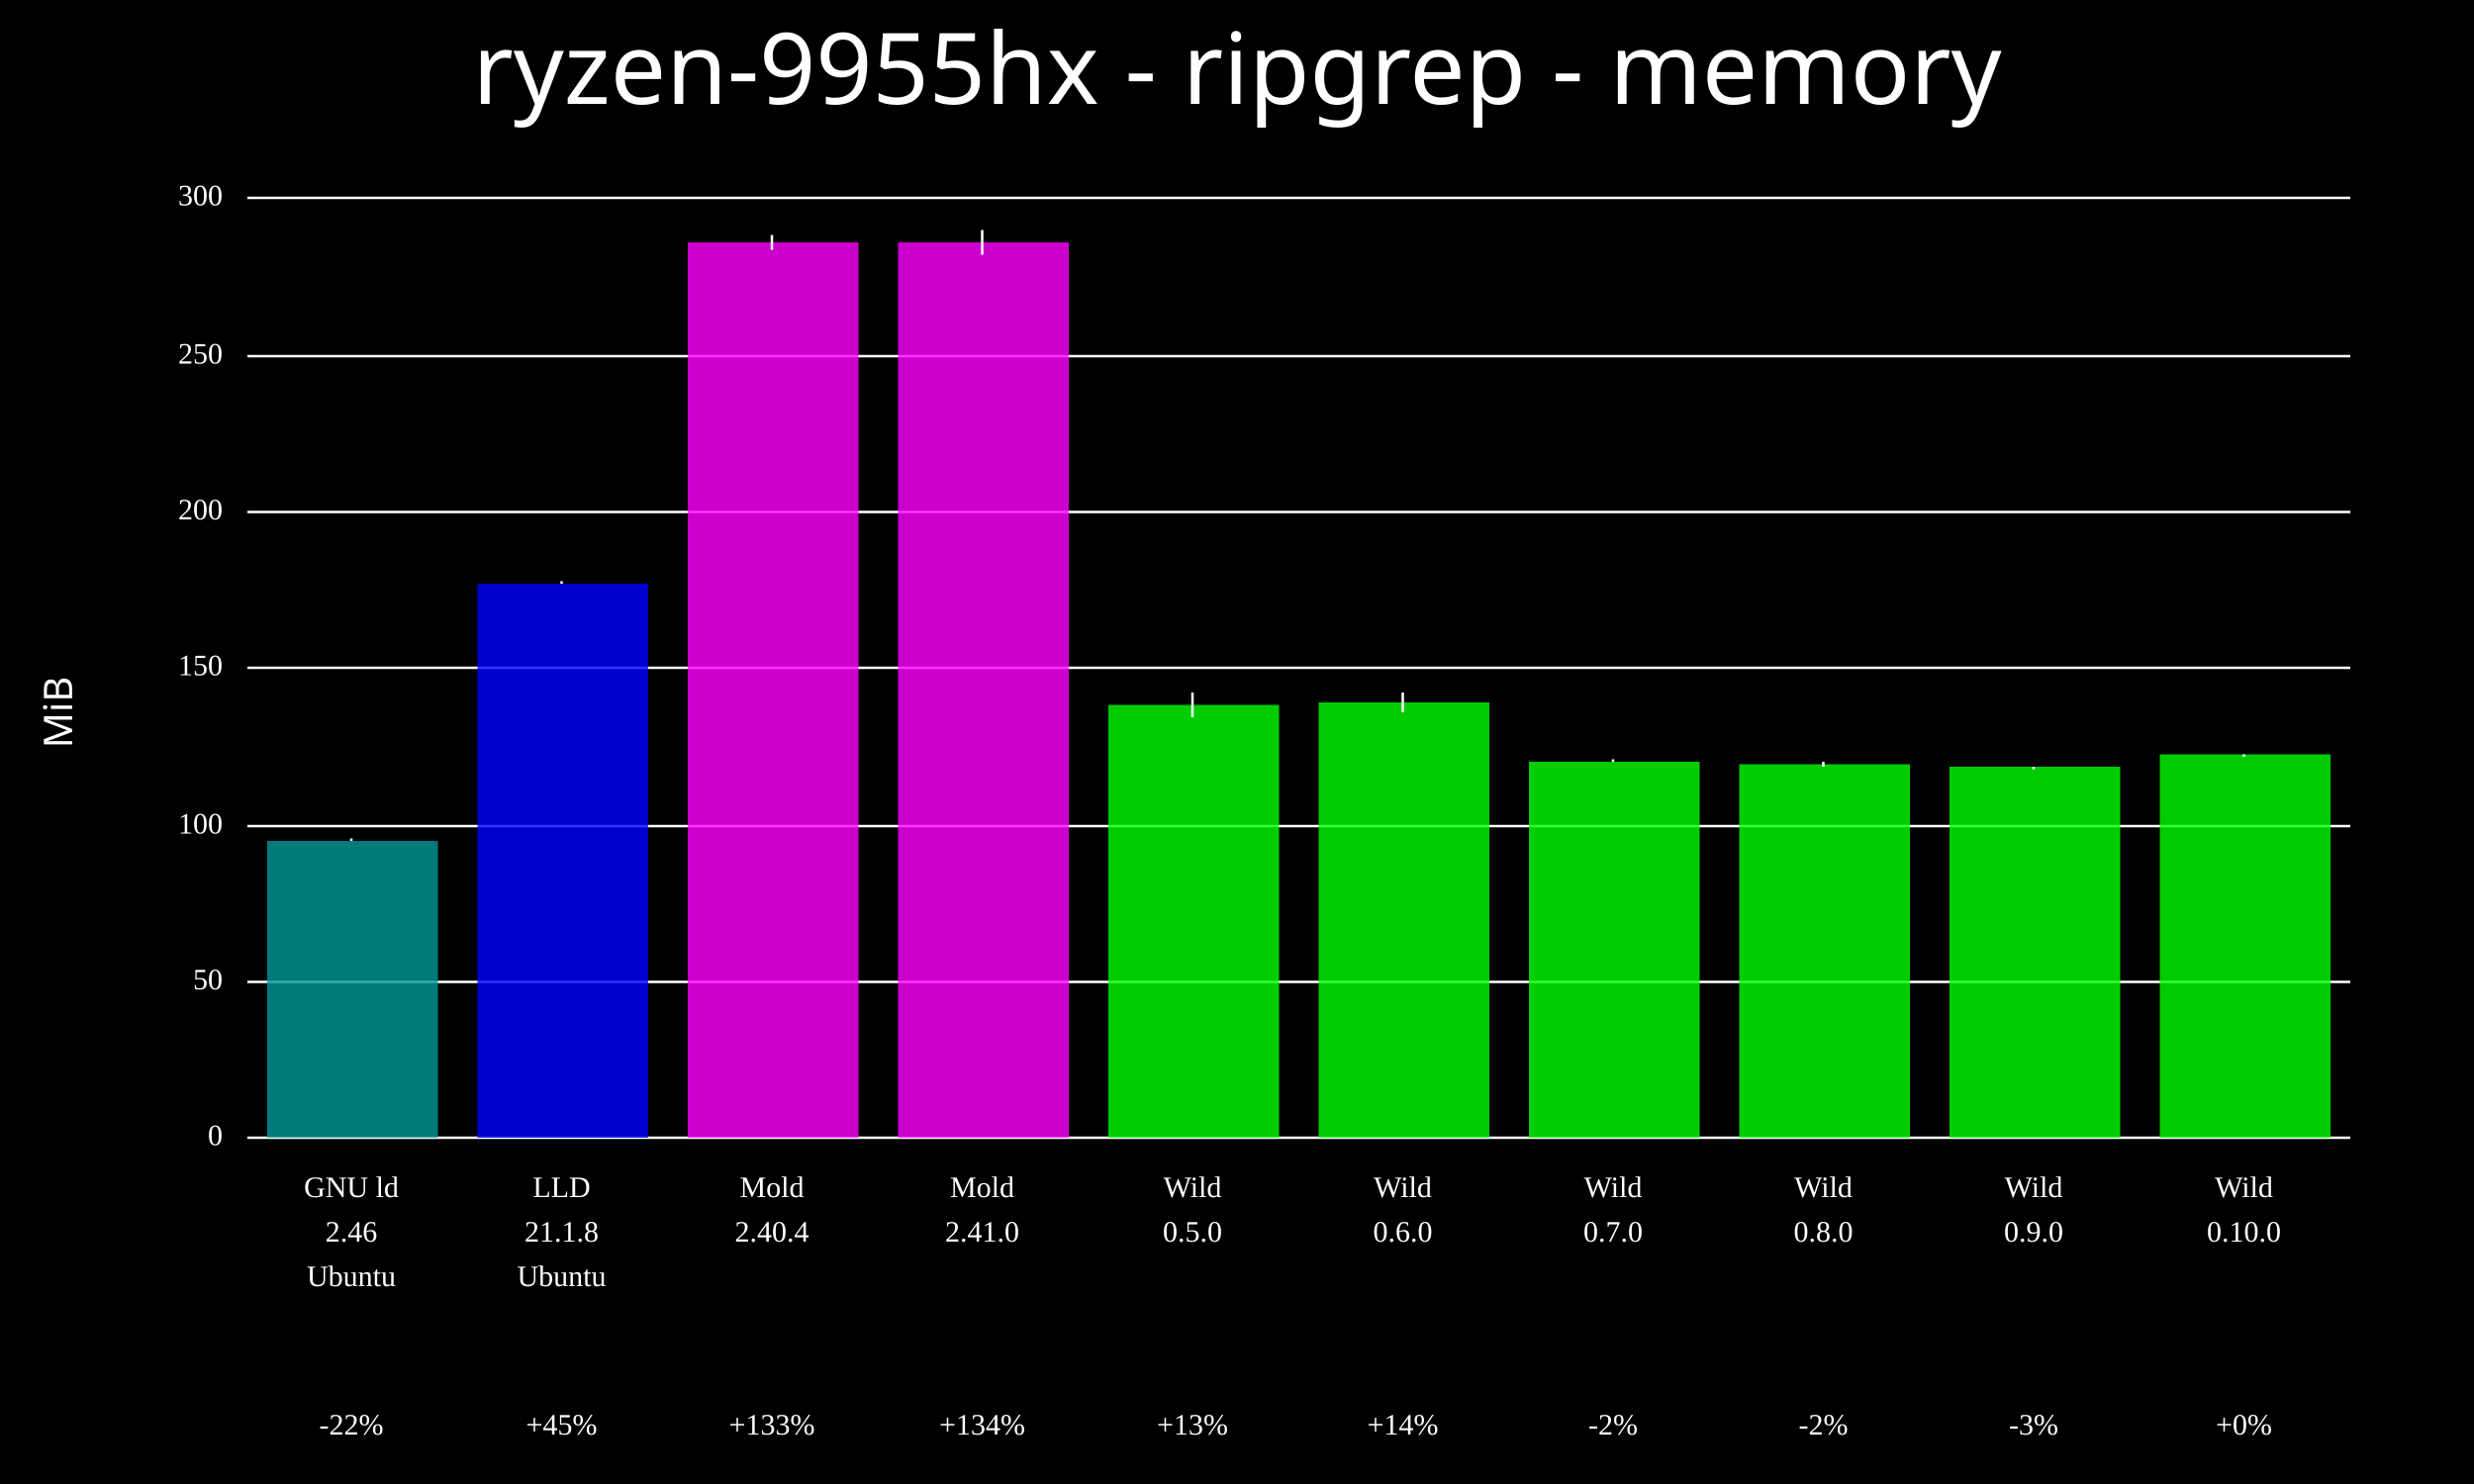
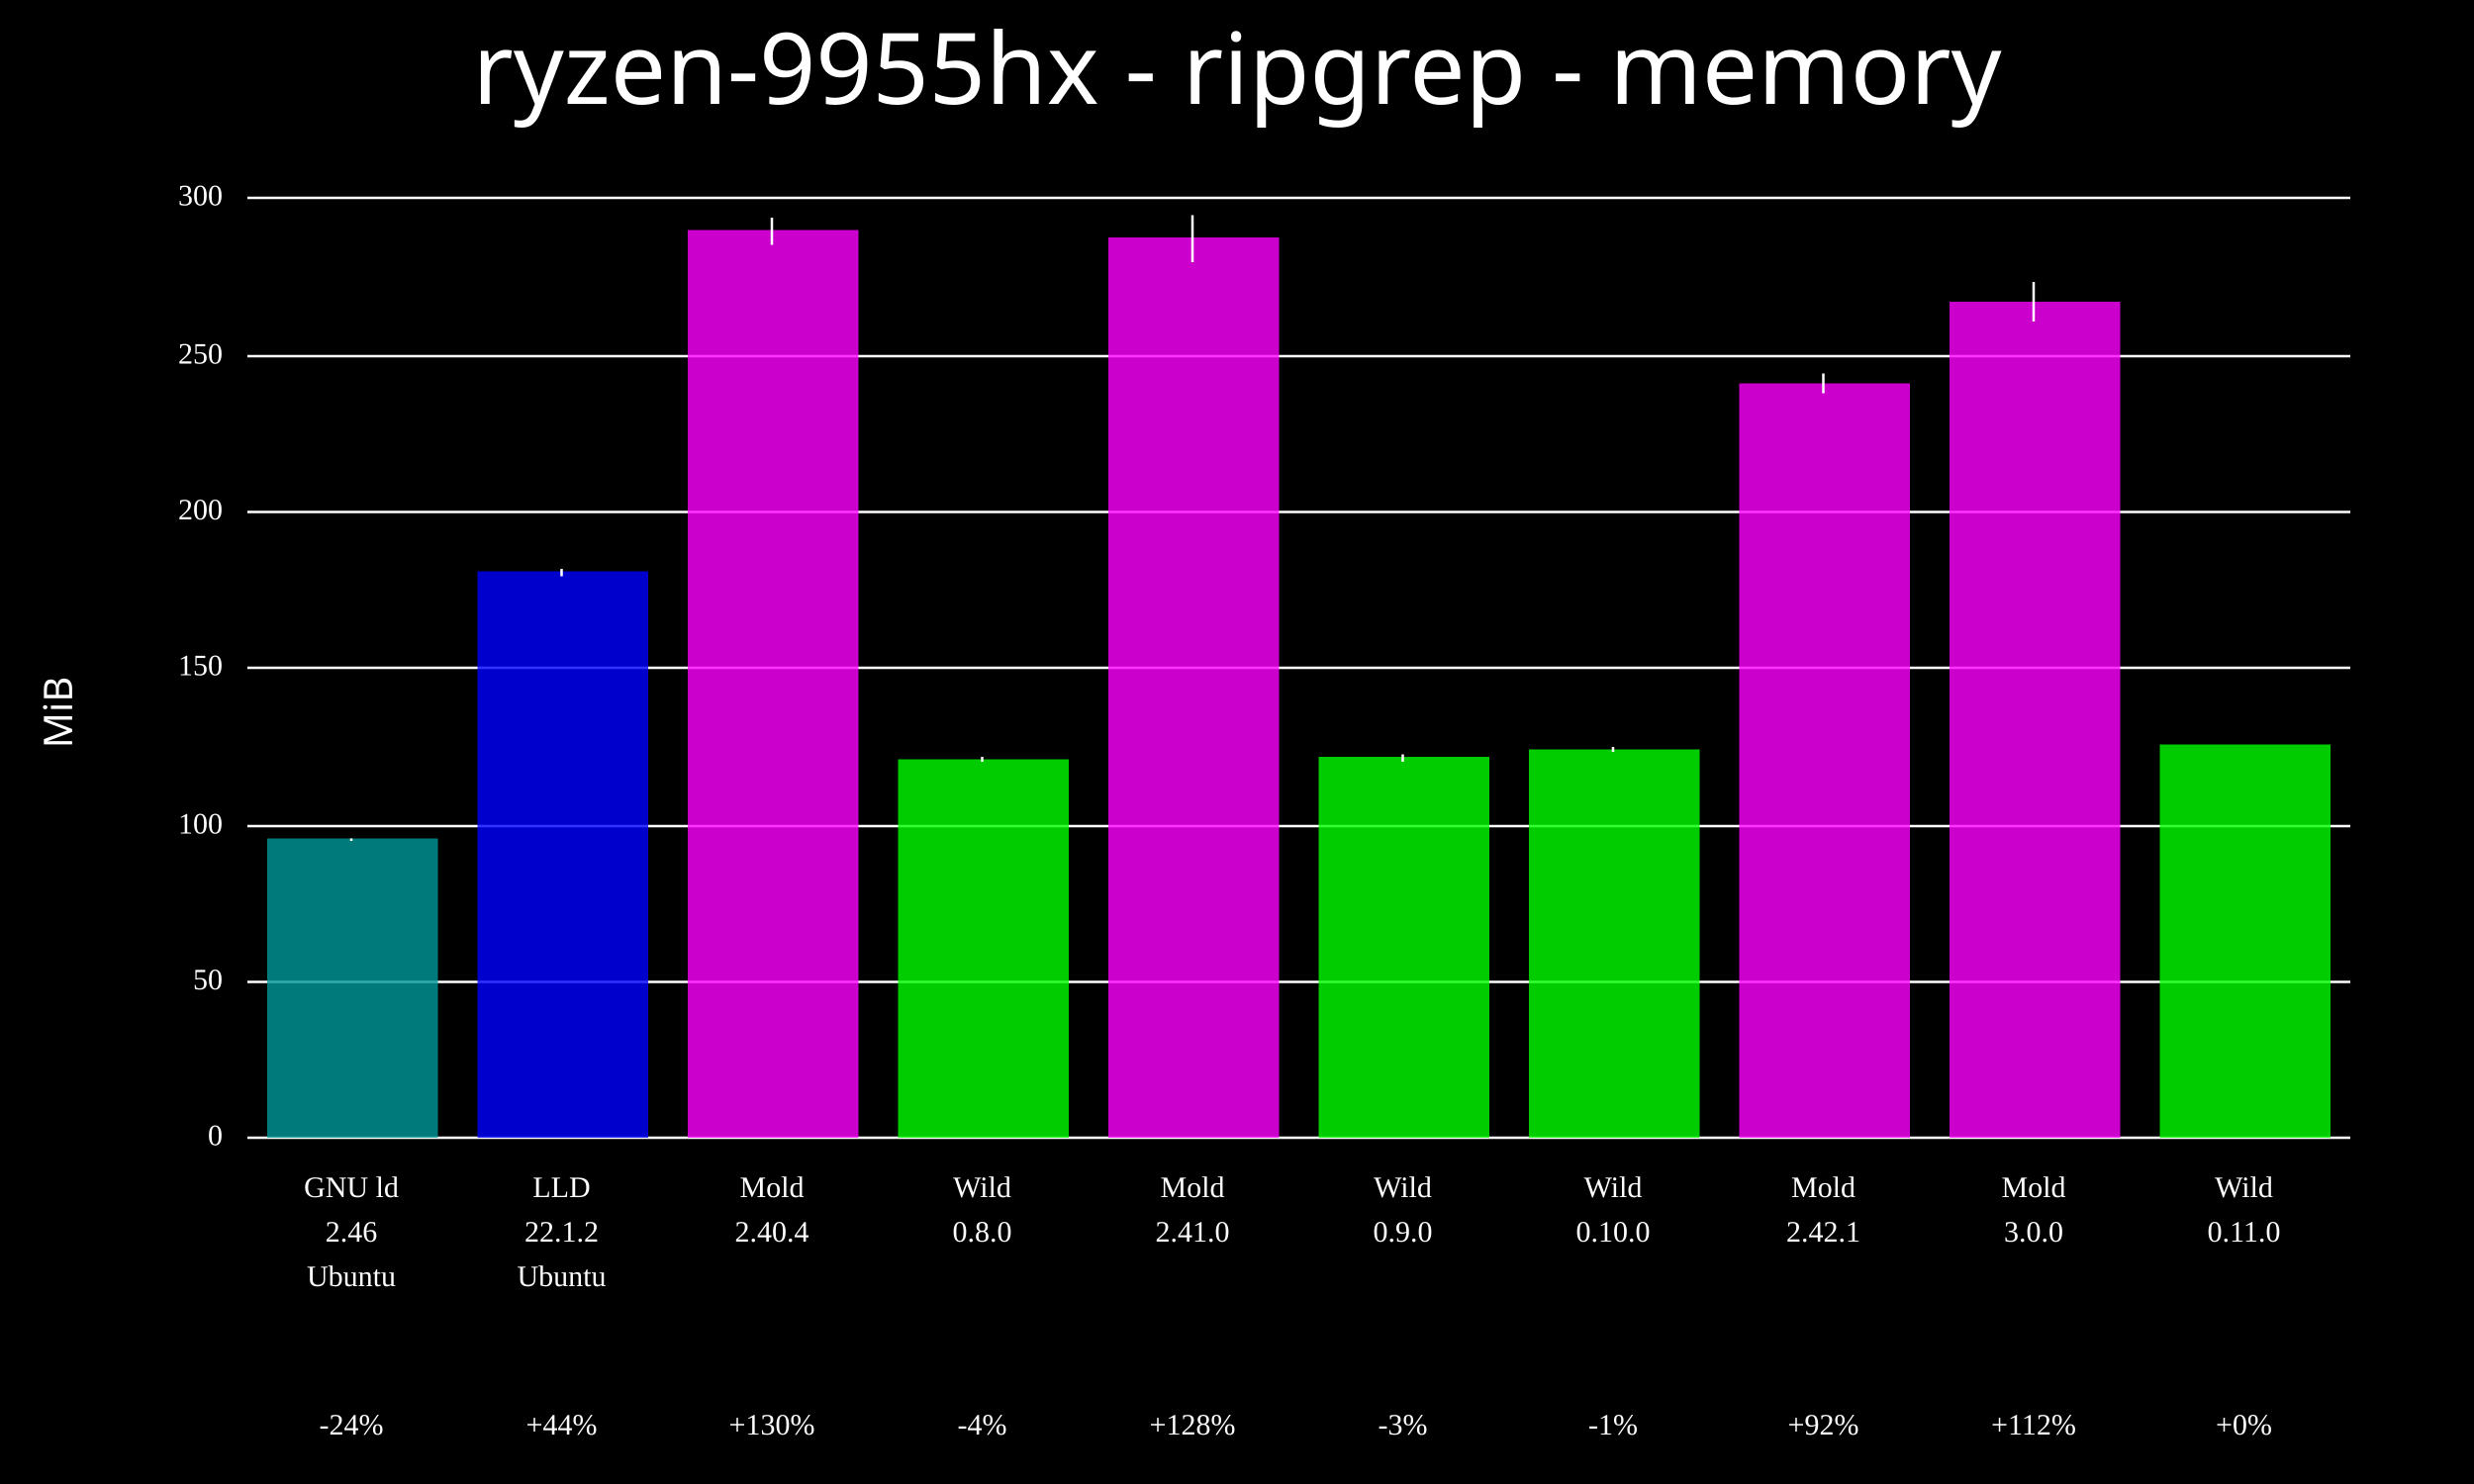
<svg xmlns="http://www.w3.org/2000/svg" width="1000" height="600" viewBox="0 0 1000 600">
  <rect x="0" y="0" width="1000" height="600" fill="#000000" />
  <text x="500" y="10" dy="0.8em" text-anchor="middle" font-family="sans-serif" font-size="40" fill="#FFFFFF">
ryzen-9955hx - ripgrep - memory</text>
  <text x="5" y="300" dy="0.76em" text-anchor="middle" font-family="sans-serif" font-size="16" fill="#FFFFFF" transform="rotate(270, 5, 288)">MiB</text>
  <line x1="100" y1="460" x2="950" y2="460" stroke="#FFFFFF" />
  <text x="90" y="460" dy="0.5ex" text-anchor="end" fill="#FFFFFF">0</text>
  <line x1="100" y1="397" x2="950" y2="397" stroke="#FFFFFF" />
  <text x="90" y="397" dy="0.5ex" text-anchor="end" fill="#FFFFFF">50</text>
  <line x1="100" y1="334" x2="950" y2="334" stroke="#FFFFFF" />
  <text x="90" y="334" dy="0.5ex" text-anchor="end" fill="#FFFFFF">100</text>
  <line x1="100" y1="270" x2="950" y2="270" stroke="#FFFFFF" />
  <text x="90" y="270" dy="0.5ex" text-anchor="end" fill="#FFFFFF">150</text>
  <line x1="100" y1="207" x2="950" y2="207" stroke="#FFFFFF" />
  <text x="90" y="207" dy="0.5ex" text-anchor="end" fill="#FFFFFF">200</text>
  <line x1="100" y1="144" x2="950" y2="144" stroke="#FFFFFF" />
  <text x="90" y="144" dy="0.5ex" text-anchor="end" fill="#FFFFFF">250</text>
  <line x1="100" y1="80" x2="950" y2="80" stroke="#FFFFFF" />
  <text x="90" y="80" dy="0.5ex" text-anchor="end" fill="#FFFFFF">300</text>
-   <rect fill="#009999" opacity="0.8" x="108" y="340" width="69" height="120" />
+   <rect fill="#009999" opacity="0.8" x="108" y="339" width="69" height="121" />
  <line stroke="#FFFFFF" x1="142" y1="339" x2="142" y2="340" />
  <text x="142" y="484" fill="#FFFFFF" text-anchor="middle">GNU ld</text>
  <text x="142" y="502" fill="#FFFFFF" text-anchor="middle">2.46</text>
  <text x="142" y="520" fill="#FFFFFF" text-anchor="middle">Ubuntu</text>
-   <text x="142" y="580" fill="#FFFFFF" text-anchor="middle">-22%</text>
-   <rect fill="#0000FF" opacity="0.8" x="193" y="236" width="69" height="224" />
-   <line stroke="#FFFFFF" x1="227" y1="235" x2="227" y2="236" />
+   <text x="142" y="580" fill="#FFFFFF" text-anchor="middle">-24%</text>
+   <rect fill="#0000FF" opacity="0.8" x="193" y="231" width="69" height="229" />
+   <line stroke="#FFFFFF" x1="227" y1="230" x2="227" y2="233" />
  <text x="227" y="484" fill="#FFFFFF" text-anchor="middle">LLD</text>
-   <text x="227" y="502" fill="#FFFFFF" text-anchor="middle">21.1.8</text>
+   <text x="227" y="502" fill="#FFFFFF" text-anchor="middle">22.1.2</text>
  <text x="227" y="520" fill="#FFFFFF" text-anchor="middle">Ubuntu</text>
-   <text x="227" y="580" fill="#FFFFFF" text-anchor="middle">+45%</text>
-   <rect fill="#FF00FF" opacity="0.8" x="278" y="98" width="69" height="362" />
-   <line stroke="#FFFFFF" x1="312" y1="95" x2="312" y2="101" />
+   <text x="227" y="580" fill="#FFFFFF" text-anchor="middle">+44%</text>
+   <rect fill="#FF00FF" opacity="0.8" x="278" y="93" width="69" height="367" />
+   <line stroke="#FFFFFF" x1="312" y1="88" x2="312" y2="99" />
  <text x="312" y="484" fill="#FFFFFF" text-anchor="middle">Mold</text>
  <text x="312" y="502" fill="#FFFFFF" text-anchor="middle">2.40.4</text>
-   <text x="312" y="580" fill="#FFFFFF" text-anchor="middle">+133%</text>
-   <rect fill="#FF00FF" opacity="0.8" x="363" y="98" width="69" height="362" />
-   <line stroke="#FFFFFF" x1="397" y1="93" x2="397" y2="103" />
-   <text x="397" y="484" fill="#FFFFFF" text-anchor="middle">Mold</text>
-   <text x="397" y="502" fill="#FFFFFF" text-anchor="middle">2.41.0</text>
-   <text x="397" y="580" fill="#FFFFFF" text-anchor="middle">+134%</text>
-   <rect fill="#00FF00" opacity="0.8" x="448" y="285" width="69" height="175" />
-   <line stroke="#FFFFFF" x1="482" y1="280" x2="482" y2="290" />
-   <text x="482" y="484" fill="#FFFFFF" text-anchor="middle">Wild</text>
-   <text x="482" y="502" fill="#FFFFFF" text-anchor="middle">0.5.0</text>
-   <text x="482" y="580" fill="#FFFFFF" text-anchor="middle">+13%</text>
-   <rect fill="#00FF00" opacity="0.8" x="533" y="284" width="69" height="176" />
-   <line stroke="#FFFFFF" x1="567" y1="280" x2="567" y2="288" />
+   <text x="312" y="580" fill="#FFFFFF" text-anchor="middle">+130%</text>
+   <rect fill="#00FF00" opacity="0.8" x="363" y="307" width="69" height="153" />
+   <line stroke="#FFFFFF" x1="397" y1="306" x2="397" y2="308" />
+   <text x="397" y="484" fill="#FFFFFF" text-anchor="middle">Wild</text>
+   <text x="397" y="502" fill="#FFFFFF" text-anchor="middle">0.8.0</text>
+   <text x="397" y="580" fill="#FFFFFF" text-anchor="middle">-4%</text>
+   <rect fill="#FF00FF" opacity="0.8" x="448" y="96" width="69" height="364" />
+   <line stroke="#FFFFFF" x1="482" y1="87" x2="482" y2="106" />
+   <text x="482" y="484" fill="#FFFFFF" text-anchor="middle">Mold</text>
+   <text x="482" y="502" fill="#FFFFFF" text-anchor="middle">2.41.0</text>
+   <text x="482" y="580" fill="#FFFFFF" text-anchor="middle">+128%</text>
+   <rect fill="#00FF00" opacity="0.8" x="533" y="306" width="69" height="154" />
+   <line stroke="#FFFFFF" x1="567" y1="305" x2="567" y2="308" />
  <text x="567" y="484" fill="#FFFFFF" text-anchor="middle">Wild</text>
-   <text x="567" y="502" fill="#FFFFFF" text-anchor="middle">0.6.0</text>
-   <text x="567" y="580" fill="#FFFFFF" text-anchor="middle">+14%</text>
-   <rect fill="#00FF00" opacity="0.8" x="618" y="308" width="69" height="152" />
-   <line stroke="#FFFFFF" x1="652" y1="307" x2="652" y2="308" />
+   <text x="567" y="502" fill="#FFFFFF" text-anchor="middle">0.9.0</text>
+   <text x="567" y="580" fill="#FFFFFF" text-anchor="middle">-3%</text>
+   <rect fill="#00FF00" opacity="0.8" x="618" y="303" width="69" height="157" />
+   <line stroke="#FFFFFF" x1="652" y1="302" x2="652" y2="304" />
  <text x="652" y="484" fill="#FFFFFF" text-anchor="middle">Wild</text>
-   <text x="652" y="502" fill="#FFFFFF" text-anchor="middle">0.7.0</text>
-   <text x="652" y="580" fill="#FFFFFF" text-anchor="middle">-2%</text>
-   <rect fill="#00FF00" opacity="0.8" x="703" y="309" width="69" height="151" />
-   <line stroke="#FFFFFF" x1="737" y1="308" x2="737" y2="310" />
-   <text x="737" y="484" fill="#FFFFFF" text-anchor="middle">Wild</text>
-   <text x="737" y="502" fill="#FFFFFF" text-anchor="middle">0.8.0</text>
-   <text x="737" y="580" fill="#FFFFFF" text-anchor="middle">-2%</text>
-   <rect fill="#00FF00" opacity="0.8" x="788" y="310" width="69" height="150" />
-   <line stroke="#FFFFFF" x1="822" y1="310" x2="822" y2="311" />
-   <text x="822" y="484" fill="#FFFFFF" text-anchor="middle">Wild</text>
-   <text x="822" y="502" fill="#FFFFFF" text-anchor="middle">0.9.0</text>
-   <text x="822" y="580" fill="#FFFFFF" text-anchor="middle">-3%</text>
-   <rect fill="#00FF00" opacity="0.8" x="873" y="305" width="69" height="155" />
-   <line stroke="#FFFFFF" x1="907" y1="305" x2="907" y2="306" />
+   <text x="652" y="502" fill="#FFFFFF" text-anchor="middle">0.10.0</text>
+   <text x="652" y="580" fill="#FFFFFF" text-anchor="middle">-1%</text>
+   <rect fill="#FF00FF" opacity="0.8" x="703" y="155" width="69" height="305" />
+   <line stroke="#FFFFFF" x1="737" y1="151" x2="737" y2="159" />
+   <text x="737" y="484" fill="#FFFFFF" text-anchor="middle">Mold</text>
+   <text x="737" y="502" fill="#FFFFFF" text-anchor="middle">2.42.1</text>
+   <text x="737" y="580" fill="#FFFFFF" text-anchor="middle">+92%</text>
+   <rect fill="#FF00FF" opacity="0.8" x="788" y="122" width="69" height="338" />
+   <line stroke="#FFFFFF" x1="822" y1="114" x2="822" y2="130" />
+   <text x="822" y="484" fill="#FFFFFF" text-anchor="middle">Mold</text>
+   <text x="822" y="502" fill="#FFFFFF" text-anchor="middle">3.0.0</text>
+   <text x="822" y="580" fill="#FFFFFF" text-anchor="middle">+112%</text>
+   <rect fill="#00FF00" opacity="0.8" x="873" y="301" width="69" height="159" />
+   <line stroke="#FFFFFF" x1="907" y1="301" x2="907" y2="301" />
  <text x="907" y="484" fill="#FFFFFF" text-anchor="middle">Wild</text>
-   <text x="907" y="502" fill="#FFFFFF" text-anchor="middle">0.10.0</text>
+   <text x="907" y="502" fill="#FFFFFF" text-anchor="middle">0.11.0</text>
  <text x="907" y="580" fill="#FFFFFF" text-anchor="middle">+0%</text>
</svg>
